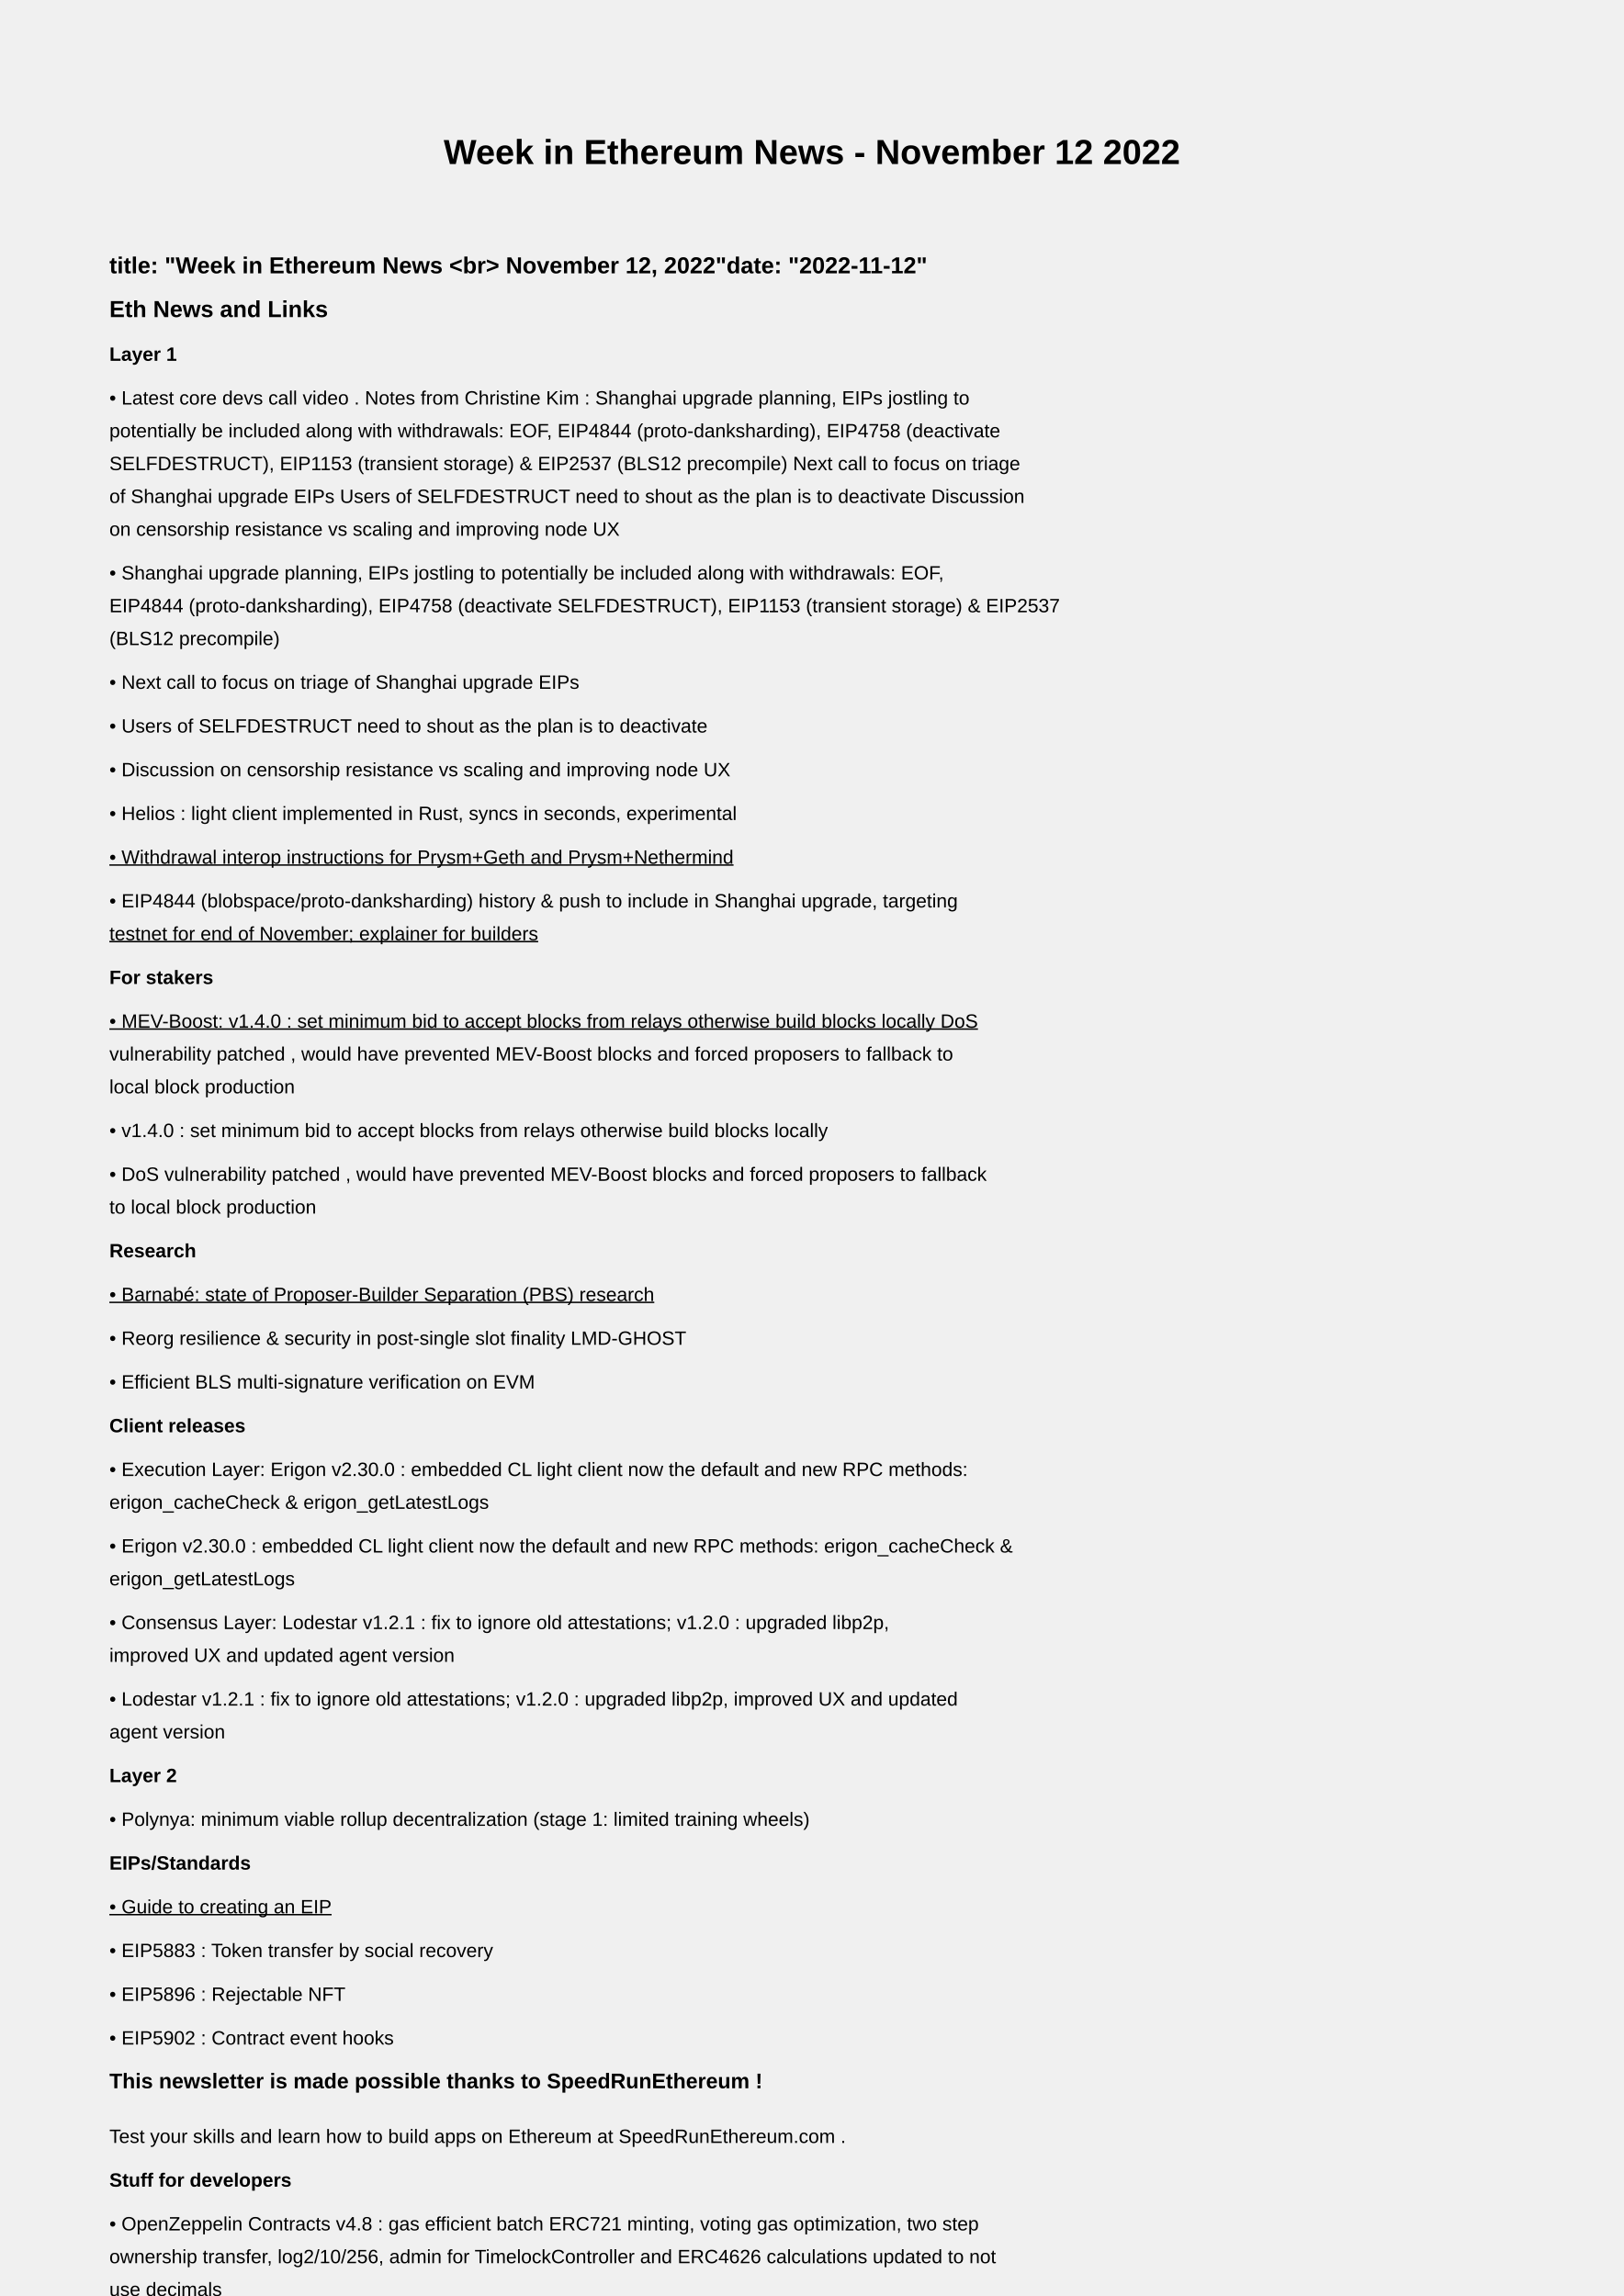
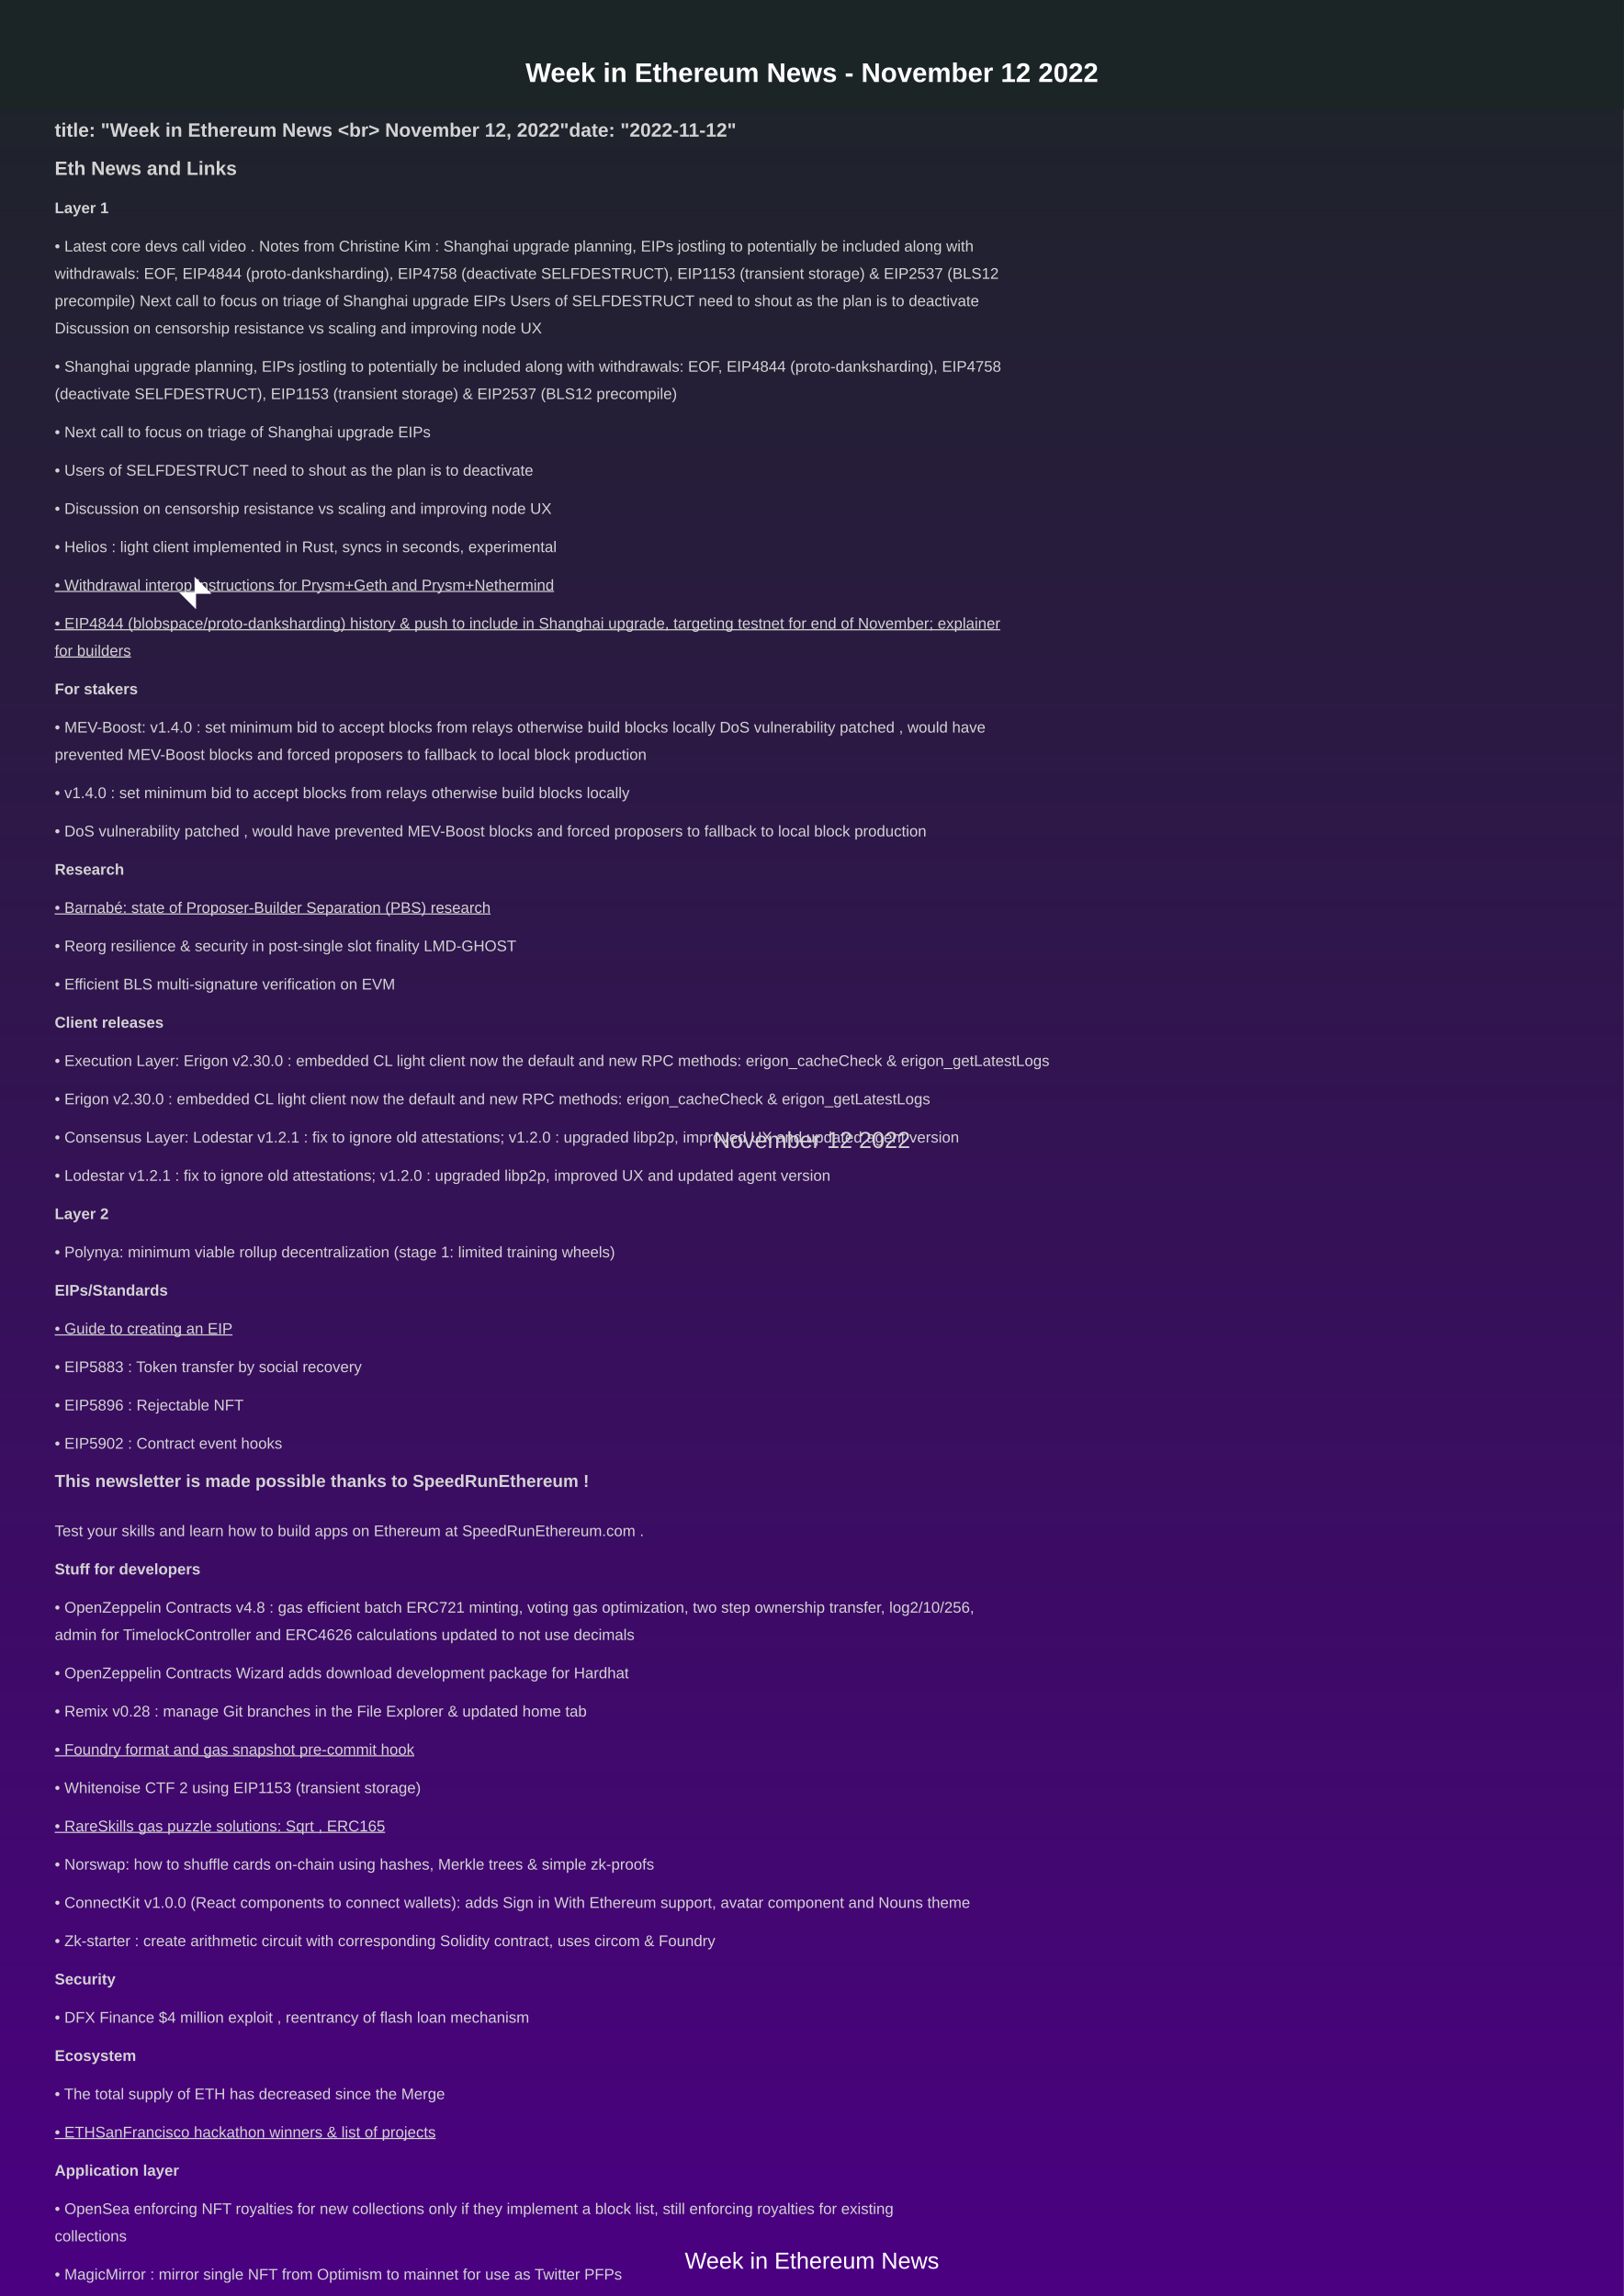
<svg xmlns="http://www.w3.org/2000/svg" width="297mm" height="420mm">
-   <rect width="100%" height="100%" fill="#f0f0f0" />
-   <text x="50%" y="30mm" font-size="18pt" text-anchor="middle" font-family="Arial" font-weight="bold">Week in Ethereum News - November 12 2022</text>
-   <text x="20mm" y="50mm" font-size="12pt" font-family="Arial" font-weight="bold" text-decoration="none">title: "Week in Ethereum News &lt;br&gt; November 12, 2022"
+   <defs>
+     <linearGradient id="bgGradient" x1="0%" y1="0%" x2="0%" y2="100%">
+       <stop offset="0%" style="stop-color:#1c2526;stop-opacity:1" />
+       <stop offset="100%" style="stop-color:#4b0082;stop-opacity:1" />
+     </linearGradient>
+   </defs>
+   <rect width="100%" height="100%" fill="url(#bgGradient)" />
+   <rect x="0" y="0" width="100%" height="20mm" fill="#1c2526" />
+   <text x="50%" y="15mm" font-size="14pt" text-anchor="middle" font-family="Arial" fill="#ffffff" font-weight="bold">Week in Ethereum News - November 12 2022</text>
+   <text x="50%" y="210mm" font-size="12pt" text-anchor="middle" font-family="Arial" fill="#d3d3d3">November 12 2022</text>
+   <text x="10mm" y="25mm" font-size="10pt" font-family="Arial" fill="#d3d3d3" font-weight="bold" text-decoration="none">title: "Week in Ethereum News &lt;br&gt; November 12, 2022"
date: "2022-11-12"</text>
-   <text x="20mm" y="58mm" font-size="12pt" font-family="Arial" font-weight="bold" text-decoration="none">Eth News and Links</text>
-   <text x="20mm" y="66mm" font-size="10pt" font-family="Arial" font-weight="bold" text-decoration="none">Layer 1</text>
-   <text x="20mm" y="74mm" font-size="10pt" font-family="Arial" font-weight="normal" text-decoration="none">• Latest core devs call video . Notes from Christine Kim : Shanghai upgrade planning, EIPs jostling to</text>
-   <text x="20mm" y="80mm" font-size="10pt" font-family="Arial" font-weight="normal" text-decoration="none">potentially be included along with withdrawals: EOF, EIP4844 (proto-danksharding), EIP4758 (deactivate</text>
-   <text x="20mm" y="86mm" font-size="10pt" font-family="Arial" font-weight="normal" text-decoration="none">SELFDESTRUCT), EIP1153 (transient storage) &amp; EIP2537 (BLS12 precompile) Next call to focus on triage</text>
-   <text x="20mm" y="92mm" font-size="10pt" font-family="Arial" font-weight="normal" text-decoration="none">of Shanghai upgrade EIPs Users of SELFDESTRUCT need to shout as the plan is to deactivate Discussion</text>
-   <text x="20mm" y="98mm" font-size="10pt" font-family="Arial" font-weight="normal" text-decoration="none">on censorship resistance vs scaling and improving node UX</text>
-   <text x="20mm" y="106mm" font-size="10pt" font-family="Arial" font-weight="normal" text-decoration="none">• Shanghai upgrade planning, EIPs jostling to potentially be included along with withdrawals: EOF,</text>
-   <text x="20mm" y="112mm" font-size="10pt" font-family="Arial" font-weight="normal" text-decoration="none">EIP4844 (proto-danksharding), EIP4758 (deactivate SELFDESTRUCT), EIP1153 (transient storage) &amp; EIP2537</text>
-   <text x="20mm" y="118mm" font-size="10pt" font-family="Arial" font-weight="normal" text-decoration="none">(BLS12 precompile)</text>
-   <text x="20mm" y="126mm" font-size="10pt" font-family="Arial" font-weight="normal" text-decoration="none">• Next call to focus on triage of Shanghai upgrade EIPs</text>
-   <text x="20mm" y="134mm" font-size="10pt" font-family="Arial" font-weight="normal" text-decoration="none">• Users of SELFDESTRUCT need to shout as the plan is to deactivate</text>
-   <text x="20mm" y="142mm" font-size="10pt" font-family="Arial" font-weight="normal" text-decoration="none">• Discussion on censorship resistance vs scaling and improving node UX</text>
-   <text x="20mm" y="150mm" font-size="10pt" font-family="Arial" font-weight="normal" text-decoration="none">• Helios : light client implemented in Rust, syncs in seconds, experimental</text>
-   <text x="20mm" y="158mm" font-size="10pt" font-family="Arial" font-weight="normal" text-decoration="underline">• Withdrawal interop instructions for Prysm+Geth and Prysm+Nethermind</text>
-   <text x="20mm" y="166mm" font-size="10pt" font-family="Arial" font-weight="normal" text-decoration="none">• EIP4844 (blobspace/proto-danksharding) history &amp; push to include in Shanghai upgrade, targeting</text>
-   <text x="20mm" y="172mm" font-size="10pt" font-family="Arial" font-weight="normal" text-decoration="underline">testnet for end of November; explainer for builders</text>
-   <text x="20mm" y="180mm" font-size="10pt" font-family="Arial" font-weight="bold" text-decoration="none">For stakers</text>
-   <text x="20mm" y="188mm" font-size="10pt" font-family="Arial" font-weight="normal" text-decoration="underline">• MEV-Boost: v1.4.0 : set minimum bid to accept blocks from relays otherwise build blocks locally DoS</text>
-   <text x="20mm" y="194mm" font-size="10pt" font-family="Arial" font-weight="normal" text-decoration="none">vulnerability patched , would have prevented MEV-Boost blocks and forced proposers to fallback to</text>
-   <text x="20mm" y="200mm" font-size="10pt" font-family="Arial" font-weight="normal" text-decoration="none">local block production</text>
-   <text x="20mm" y="208mm" font-size="10pt" font-family="Arial" font-weight="normal" text-decoration="none">• v1.4.0 : set minimum bid to accept blocks from relays otherwise build blocks locally</text>
-   <text x="20mm" y="216mm" font-size="10pt" font-family="Arial" font-weight="normal" text-decoration="none">• DoS vulnerability patched , would have prevented MEV-Boost blocks and forced proposers to fallback</text>
-   <text x="20mm" y="222mm" font-size="10pt" font-family="Arial" font-weight="normal" text-decoration="none">to local block production</text>
-   <text x="20mm" y="230mm" font-size="10pt" font-family="Arial" font-weight="bold" text-decoration="none">Research</text>
-   <text x="20mm" y="238mm" font-size="10pt" font-family="Arial" font-weight="normal" text-decoration="underline">• Barnabé: state of Proposer-Builder Separation (PBS) research</text>
-   <text x="20mm" y="246mm" font-size="10pt" font-family="Arial" font-weight="normal" text-decoration="none">• Reorg resilience &amp; security in post-single slot finality LMD-GHOST</text>
-   <text x="20mm" y="254mm" font-size="10pt" font-family="Arial" font-weight="normal" text-decoration="none">• Efficient BLS multi-signature verification on EVM</text>
-   <text x="20mm" y="262mm" font-size="10pt" font-family="Arial" font-weight="bold" text-decoration="none">Client releases</text>
-   <text x="20mm" y="270mm" font-size="10pt" font-family="Arial" font-weight="normal" text-decoration="none">• Execution Layer: Erigon v2.30.0 : embedded CL light client now the default and new RPC methods:</text>
-   <text x="20mm" y="276mm" font-size="10pt" font-family="Arial" font-weight="normal" text-decoration="none">erigon_cacheCheck &amp; erigon_getLatestLogs</text>
-   <text x="20mm" y="284mm" font-size="10pt" font-family="Arial" font-weight="normal" text-decoration="none">• Erigon v2.30.0 : embedded CL light client now the default and new RPC methods: erigon_cacheCheck &amp;</text>
-   <text x="20mm" y="290mm" font-size="10pt" font-family="Arial" font-weight="normal" text-decoration="none">erigon_getLatestLogs</text>
-   <text x="20mm" y="298mm" font-size="10pt" font-family="Arial" font-weight="normal" text-decoration="none">• Consensus Layer: Lodestar v1.2.1 : fix to ignore old attestations; v1.2.0 : upgraded libp2p,</text>
-   <text x="20mm" y="304mm" font-size="10pt" font-family="Arial" font-weight="normal" text-decoration="none">improved UX and updated agent version</text>
-   <text x="20mm" y="312mm" font-size="10pt" font-family="Arial" font-weight="normal" text-decoration="none">• Lodestar v1.2.1 : fix to ignore old attestations; v1.2.0 : upgraded libp2p, improved UX and updated</text>
-   <text x="20mm" y="318mm" font-size="10pt" font-family="Arial" font-weight="normal" text-decoration="none">agent version</text>
-   <text x="20mm" y="326mm" font-size="10pt" font-family="Arial" font-weight="bold" text-decoration="none">Layer 2</text>
-   <text x="20mm" y="334mm" font-size="10pt" font-family="Arial" font-weight="normal" text-decoration="none">• Polynya: minimum viable rollup decentralization (stage 1: limited training wheels)</text>
-   <text x="20mm" y="342mm" font-size="10pt" font-family="Arial" font-weight="bold" text-decoration="none">EIPs/Standards</text>
-   <text x="20mm" y="350mm" font-size="10pt" font-family="Arial" font-weight="normal" text-decoration="underline">• Guide to creating an EIP</text>
-   <text x="20mm" y="358mm" font-size="10pt" font-family="Arial" font-weight="normal" text-decoration="none">• EIP5883 : Token transfer by social recovery</text>
-   <text x="20mm" y="366mm" font-size="10pt" font-family="Arial" font-weight="normal" text-decoration="none">• EIP5896 : Rejectable NFT</text>
-   <text x="20mm" y="374mm" font-size="10pt" font-family="Arial" font-weight="normal" text-decoration="none">• EIP5902 : Contract event hooks</text>
-   <text x="20mm" y="382mm" font-size="11pt" font-family="Arial" font-weight="bold" text-decoration="none">This newsletter is made possible thanks to SpeedRunEthereum !</text>
-   <text x="20mm" y="392mm" font-size="10pt" font-family="Arial" font-weight="normal" text-decoration="none">Test your skills and learn how to build apps on Ethereum at SpeedRunEthereum.com .</text>
-   <text x="20mm" y="400mm" font-size="10pt" font-family="Arial" font-weight="bold" text-decoration="none">Stuff for developers</text>
-   <text x="20mm" y="408mm" font-size="10pt" font-family="Arial" font-weight="normal" text-decoration="none">• OpenZeppelin Contracts v4.8 : gas efficient batch ERC721 minting, voting gas optimization, two step</text>
-   <text x="20mm" y="414mm" font-size="10pt" font-family="Arial" font-weight="normal" text-decoration="none">ownership transfer, log2/10/256, admin for TimelockController and ERC4626 calculations updated to not</text>
-   <text x="20mm" y="420mm" font-size="10pt" font-family="Arial" font-weight="normal" text-decoration="none">use decimals</text>
-   <text x="20mm" y="428mm" font-size="10pt" font-family="Arial" font-weight="normal" text-decoration="none">• OpenZeppelin Contracts Wizard adds download development package for Hardhat</text>
-   <text x="20mm" y="436mm" font-size="10pt" font-family="Arial" font-weight="normal" text-decoration="none">• Remix v0.28 : manage Git branches in the File Explorer &amp; updated home tab</text>
-   <text x="20mm" y="444mm" font-size="10pt" font-family="Arial" font-weight="normal" text-decoration="underline">• Foundry format and gas snapshot pre-commit hook</text>
-   <text x="20mm" y="452mm" font-size="10pt" font-family="Arial" font-weight="normal" text-decoration="none">• Whitenoise CTF 2 using EIP1153 (transient storage)</text>
-   <text x="20mm" y="460mm" font-size="10pt" font-family="Arial" font-weight="normal" text-decoration="underline">• RareSkills gas puzzle solutions: Sqrt , ERC165</text>
-   <text x="20mm" y="468mm" font-size="10pt" font-family="Arial" font-weight="normal" text-decoration="none">• Norswap: how to shuffle cards on-chain using hashes, Merkle trees &amp; simple zk-proofs</text>
-   <text x="20mm" y="476mm" font-size="10pt" font-family="Arial" font-weight="normal" text-decoration="none">• ConnectKit v1.0.0 (React components to connect wallets): adds Sign in With Ethereum support, avatar</text>
-   <text x="20mm" y="482mm" font-size="10pt" font-family="Arial" font-weight="normal" text-decoration="none">component and Nouns theme</text>
-   <text x="20mm" y="490mm" font-size="10pt" font-family="Arial" font-weight="normal" text-decoration="none">• Zk-starter : create arithmetic circuit with corresponding Solidity contract, uses circom &amp; Foundry</text>
-   <text x="20mm" y="498mm" font-size="10pt" font-family="Arial" font-weight="bold" text-decoration="none">Security</text>
-   <text x="20mm" y="506mm" font-size="10pt" font-family="Arial" font-weight="normal" text-decoration="none">• DFX Finance $4 million exploit , reentrancy of flash loan mechanism</text>
-   <text x="20mm" y="514mm" font-size="10pt" font-family="Arial" font-weight="bold" text-decoration="none">Ecosystem</text>
-   <text x="20mm" y="522mm" font-size="10pt" font-family="Arial" font-weight="normal" text-decoration="none">• The total supply of ETH has decreased since the Merge</text>
-   <text x="20mm" y="530mm" font-size="10pt" font-family="Arial" font-weight="normal" text-decoration="underline">• ETHSanFrancisco hackathon winners &amp; list of projects</text>
-   <text x="20mm" y="538mm" font-size="10pt" font-family="Arial" font-weight="bold" text-decoration="none">Application layer</text>
-   <text x="20mm" y="546mm" font-size="10pt" font-family="Arial" font-weight="normal" text-decoration="none">• OpenSea enforcing NFT royalties for new collections only if they implement a block list, still</text>
-   <text x="20mm" y="552mm" font-size="10pt" font-family="Arial" font-weight="normal" text-decoration="none">enforcing royalties for existing collections</text>
-   <text x="20mm" y="560mm" font-size="10pt" font-family="Arial" font-weight="normal" text-decoration="none">• MagicMirror : mirror single NFT from Optimism to mainnet for use as Twitter PFPs</text>
-   <text x="20mm" y="568mm" font-size="10pt" font-family="Arial" font-weight="normal" text-decoration="none">• ENS merch : baseball cap embroidered with ENS name</text>
-   <text x="20mm" y="576mm" font-size="11pt" font-family="Arial" font-weight="bold" text-decoration="none">Job Listings</text>
-   <text x="20mm" y="584mm" font-size="10pt" font-family="Arial" font-weight="normal" text-decoration="underline">• EF Robust Incentives Group seek a research scientist</text>
-   <text x="20mm" y="592mm" font-size="10pt" font-family="Arial" font-weight="normal" text-decoration="none">• Avantgarde Finance seeking Full Stack Dev in Web3/DeFi to build on Enzyme</text>
-   <text x="20mm" y="600mm" font-size="10pt" font-family="Arial" font-weight="normal" text-decoration="none">• Project Manager wanted by EF for organizational &amp; team support</text>
-   <text x="20mm" y="608mm" font-size="10pt" font-family="Arial" font-weight="normal" text-decoration="underline">• EF are hiring a code integration tester</text>
-   <text x="20mm" y="616mm" font-size="10pt" font-family="Arial" font-weight="normal" text-decoration="none">Job listings: $600 for four issues (75 character limit), payable in ETH/DAI/USDC to abcoathup.eth on</text>
-   <text x="20mm" y="622mm" font-size="10pt" font-family="Arial" font-weight="normal" text-decoration="none">mainnet or Layer 2. Pay with one click using 3cities.  Questions? abcoathup at-gmail</text>
-   <text x="20mm" y="630mm" font-size="10pt" font-family="Arial" font-weight="bold" text-decoration="none">Regulation/business/tokens</text>
-   <text x="20mm" y="638mm" font-size="10pt" font-family="Arial" font-weight="normal" text-decoration="underline">• FTX blows up: Rekt gives the play-by-play on the FTX/Alameda implosion Bahamas Securities Commission</text>
-   <text x="20mm" y="644mm" font-size="10pt" font-family="Arial" font-weight="normal" text-decoration="none">freezes FTX assets [PDF] filed for bankruptcy &amp; SBF resigns BlockFi pauses withdrawals</text>
-   <text x="20mm" y="652mm" font-size="10pt" font-family="Arial" font-weight="normal" text-decoration="underline">• Rekt gives the play-by-play on the FTX/Alameda implosion</text>
-   <text x="20mm" y="660mm" font-size="10pt" font-family="Arial" font-weight="normal" text-decoration="none">• Bahamas Securities Commission freezes FTX assets [PDF]</text>
-   <text x="20mm" y="668mm" font-size="10pt" font-family="Arial" font-weight="normal" text-decoration="none">• filed for bankruptcy &amp; SBF resigns</text>
-   <text x="20mm" y="676mm" font-size="10pt" font-family="Arial" font-weight="normal" text-decoration="none">• BlockFi pauses withdrawals</text>
-   <text x="20mm" y="684mm" font-size="10pt" font-family="Arial" font-weight="normal" text-decoration="none">• OFAC recategorized Tornado Cash as banned and adds testnet contracts to banned list</text>
-   <text x="20mm" y="692mm" font-size="10pt" font-family="Arial" font-weight="normal" text-decoration="none">• SEC wins summary judgment against LBRY for not registering their token sale as a security offering</text>
-   <text x="20mm" y="700mm" font-size="10pt" font-family="Arial" font-weight="normal" text-decoration="none">• US seek to seize 50k BTC hacked from Silk Road in 2012</text>
-   <text x="20mm" y="708mm" font-size="10pt" font-family="Arial" font-weight="normal" text-decoration="none">• Auctioning off the reward paid to token holders for voting can increase robustness against</text>
-   <text x="20mm" y="714mm" font-size="10pt" font-family="Arial" font-weight="normal" text-decoration="none">governance attacks</text>
-   <text x="20mm" y="722mm" font-size="10pt" font-family="Arial" font-weight="bold" text-decoration="none">General</text>
-   <text x="20mm" y="730mm" font-size="10pt" font-family="Arial" font-weight="normal" text-decoration="underline">• Taylor Monahan: get your assets off exchanges and onto your own keys</text>
-   <text x="20mm" y="738mm" font-size="10pt" font-family="Arial" font-weight="normal" text-decoration="none">• David Mihal’s CryptoFlows : visualization of flow of value between chains</text>
-   <text x="20mm" y="746mm" font-size="10pt" font-family="Arial" font-weight="normal" text-decoration="none">• Checking univariate identities in linear time</text>
-   <text x="20mm" y="754mm" font-size="10pt" font-family="Arial" font-weight="normal" text-decoration="none">• Baloo : protocol for lookup tables, linear on the amount of lookups &amp; independent of table size</text>
-   <text x="20mm" y="762mm" font-size="10pt" font-family="Arial" font-weight="normal" text-decoration="underline">Follow @WeekinEthNews to find out what the most clicked links are. Follow @abcoathup and</text>
-   <text x="20mm" y="768mm" font-size="10pt" font-family="Arial" font-weight="normal" text-decoration="none">@evan_van_ness to get most of the week’s news in real time.</text>
-   <text x="20mm" y="776mm" font-size="10pt" font-family="Arial" font-weight="normal" text-decoration="underline">Permalink for this week’s issue: https://weekinethereumnews.com/week-in-ethereum-news-november-12-2022</text>
-   <text x="20mm" y="784mm" font-size="12pt" font-family="Arial" font-weight="bold" text-decoration="none">Upcoming Dates of Note</text>
-   <text x="20mm" y="792mm" font-size="10pt" font-family="Arial" font-weight="normal" text-decoration="none">(new/changes in bold )</text>
-   <text x="20mm" y="800mm" font-size="10pt" font-family="Arial" font-weight="bold" text-decoration="none">• Nov 18 – 0xPARC PARC Squad application deadline</text>
-   <text x="20mm" y="808mm" font-size="10pt" font-family="Arial" font-weight="normal" text-decoration="none">• Nov 20 – Clr.fund LatAm round ends</text>
-   <text x="20mm" y="816mm" font-size="10pt" font-family="Arial" font-weight="normal" text-decoration="underline">• Nov 25-27 – ETH Vietnam</text>
-   <text x="20mm" y="824mm" font-size="10pt" font-family="Arial" font-weight="normal" text-decoration="none">• Dec 1 – Columbia cryptoeconomics workshop (New York)</text>
-   <text x="20mm" y="832mm" font-size="10pt" font-family="Arial" font-weight="normal" text-decoration="none">• Dec 2-4 – ETHIndia (ETH Global)</text>
-   <text x="20mm" y="840mm" font-size="10pt" font-family="Arial" font-weight="normal" text-decoration="none">• Dec 5 – EF Layer 2 grants deadline</text>
-   <text x="20mm" y="848mm" font-size="10pt" font-family="Arial" font-weight="normal" text-decoration="underline">• Mar 2-5 – ETHDenver</text>
-   <text x="20mm" y="856mm" font-size="10pt" font-family="Arial" font-weight="normal" text-decoration="none">Sign up to receive this newsletter weekly</text>
+   <text x="10mm" y="32mm" font-size="10pt" font-family="Arial" fill="#d3d3d3" font-weight="bold" text-decoration="none">Eth News and Links</text>
+   <text x="10mm" y="39mm" font-size="8pt" font-family="Arial" fill="#d3d3d3" font-weight="bold" text-decoration="none">Layer 1</text>
+   <text x="10mm" y="46mm" font-size="8pt" font-family="Arial" fill="#d3d3d3" font-weight="normal" text-decoration="none">• Latest core devs call video . Notes from Christine Kim : Shanghai upgrade planning, EIPs jostling to potentially be included along with</text>
+   <text x="10mm" y="51mm" font-size="8pt" font-family="Arial" fill="#d3d3d3" font-weight="normal" text-decoration="none">withdrawals: EOF, EIP4844 (proto-danksharding), EIP4758 (deactivate SELFDESTRUCT), EIP1153 (transient storage) &amp; EIP2537 (BLS12</text>
+   <text x="10mm" y="56mm" font-size="8pt" font-family="Arial" fill="#d3d3d3" font-weight="normal" text-decoration="none">precompile) Next call to focus on triage of Shanghai upgrade EIPs Users of SELFDESTRUCT need to shout as the plan is to deactivate</text>
+   <text x="10mm" y="61mm" font-size="8pt" font-family="Arial" fill="#d3d3d3" font-weight="normal" text-decoration="none">Discussion on censorship resistance vs scaling and improving node UX</text>
+   <text x="10mm" y="68mm" font-size="8pt" font-family="Arial" fill="#d3d3d3" font-weight="normal" text-decoration="none">• Shanghai upgrade planning, EIPs jostling to potentially be included along with withdrawals: EOF, EIP4844 (proto-danksharding), EIP4758</text>
+   <text x="10mm" y="73mm" font-size="8pt" font-family="Arial" fill="#d3d3d3" font-weight="normal" text-decoration="none">(deactivate SELFDESTRUCT), EIP1153 (transient storage) &amp; EIP2537 (BLS12 precompile)</text>
+   <text x="10mm" y="80mm" font-size="8pt" font-family="Arial" fill="#d3d3d3" font-weight="normal" text-decoration="none">• Next call to focus on triage of Shanghai upgrade EIPs</text>
+   <text x="10mm" y="87mm" font-size="8pt" font-family="Arial" fill="#d3d3d3" font-weight="normal" text-decoration="none">• Users of SELFDESTRUCT need to shout as the plan is to deactivate</text>
+   <text x="10mm" y="94mm" font-size="8pt" font-family="Arial" fill="#d3d3d3" font-weight="normal" text-decoration="none">• Discussion on censorship resistance vs scaling and improving node UX</text>
+   <text x="10mm" y="101mm" font-size="8pt" font-family="Arial" fill="#d3d3d3" font-weight="normal" text-decoration="none">• Helios : light client implemented in Rust, syncs in seconds, experimental</text>
+   <text x="10mm" y="108mm" font-size="8pt" font-family="Arial" fill="#d3d3d3" font-weight="normal" text-decoration="underline">• Withdrawal interop instructions for Prysm+Geth and Prysm+Nethermind</text>
+   <text x="10mm" y="115mm" font-size="8pt" font-family="Arial" fill="#d3d3d3" font-weight="normal" text-decoration="underline">• EIP4844 (blobspace/proto-danksharding) history &amp; push to include in Shanghai upgrade, targeting testnet for end of November; explainer</text>
+   <text x="10mm" y="120mm" font-size="8pt" font-family="Arial" fill="#d3d3d3" font-weight="normal" text-decoration="underline">for builders</text>
+   <text x="10mm" y="127mm" font-size="8pt" font-family="Arial" fill="#d3d3d3" font-weight="bold" text-decoration="none">For stakers</text>
+   <text x="10mm" y="134mm" font-size="8pt" font-family="Arial" fill="#d3d3d3" font-weight="normal" text-decoration="none">• MEV-Boost: v1.4.0 : set minimum bid to accept blocks from relays otherwise build blocks locally DoS vulnerability patched , would have</text>
+   <text x="10mm" y="139mm" font-size="8pt" font-family="Arial" fill="#d3d3d3" font-weight="normal" text-decoration="none">prevented MEV-Boost blocks and forced proposers to fallback to local block production</text>
+   <text x="10mm" y="146mm" font-size="8pt" font-family="Arial" fill="#d3d3d3" font-weight="normal" text-decoration="none">• v1.4.0 : set minimum bid to accept blocks from relays otherwise build blocks locally</text>
+   <text x="10mm" y="153mm" font-size="8pt" font-family="Arial" fill="#d3d3d3" font-weight="normal" text-decoration="none">• DoS vulnerability patched , would have prevented MEV-Boost blocks and forced proposers to fallback to local block production</text>
+   <text x="10mm" y="160mm" font-size="8pt" font-family="Arial" fill="#d3d3d3" font-weight="bold" text-decoration="none">Research</text>
+   <text x="10mm" y="167mm" font-size="8pt" font-family="Arial" fill="#d3d3d3" font-weight="normal" text-decoration="underline">• Barnabé: state of Proposer-Builder Separation (PBS) research</text>
+   <text x="10mm" y="174mm" font-size="8pt" font-family="Arial" fill="#d3d3d3" font-weight="normal" text-decoration="none">• Reorg resilience &amp; security in post-single slot finality LMD-GHOST</text>
+   <text x="10mm" y="181mm" font-size="8pt" font-family="Arial" fill="#d3d3d3" font-weight="normal" text-decoration="none">• Efficient BLS multi-signature verification on EVM</text>
+   <text x="10mm" y="188mm" font-size="8pt" font-family="Arial" fill="#d3d3d3" font-weight="bold" text-decoration="none">Client releases</text>
+   <text x="10mm" y="195mm" font-size="8pt" font-family="Arial" fill="#d3d3d3" font-weight="normal" text-decoration="none">• Execution Layer: Erigon v2.30.0 : embedded CL light client now the default and new RPC methods: erigon_cacheCheck &amp; erigon_getLatestLogs</text>
+   <text x="10mm" y="202mm" font-size="8pt" font-family="Arial" fill="#d3d3d3" font-weight="normal" text-decoration="none">• Erigon v2.30.0 : embedded CL light client now the default and new RPC methods: erigon_cacheCheck &amp; erigon_getLatestLogs</text>
+   <text x="10mm" y="209mm" font-size="8pt" font-family="Arial" fill="#d3d3d3" font-weight="normal" text-decoration="none">• Consensus Layer: Lodestar v1.2.1 : fix to ignore old attestations; v1.2.0 : upgraded libp2p, improved UX and updated agent version</text>
+   <text x="10mm" y="216mm" font-size="8pt" font-family="Arial" fill="#d3d3d3" font-weight="normal" text-decoration="none">• Lodestar v1.2.1 : fix to ignore old attestations; v1.2.0 : upgraded libp2p, improved UX and updated agent version</text>
+   <text x="10mm" y="223mm" font-size="8pt" font-family="Arial" fill="#d3d3d3" font-weight="bold" text-decoration="none">Layer 2</text>
+   <text x="10mm" y="230mm" font-size="8pt" font-family="Arial" fill="#d3d3d3" font-weight="normal" text-decoration="none">• Polynya: minimum viable rollup decentralization (stage 1: limited training wheels)</text>
+   <text x="10mm" y="237mm" font-size="8pt" font-family="Arial" fill="#d3d3d3" font-weight="bold" text-decoration="none">EIPs/Standards</text>
+   <text x="10mm" y="244mm" font-size="8pt" font-family="Arial" fill="#d3d3d3" font-weight="normal" text-decoration="underline">• Guide to creating an EIP</text>
+   <text x="10mm" y="251mm" font-size="8pt" font-family="Arial" fill="#d3d3d3" font-weight="normal" text-decoration="none">• EIP5883 : Token transfer by social recovery</text>
+   <text x="10mm" y="258mm" font-size="8pt" font-family="Arial" fill="#d3d3d3" font-weight="normal" text-decoration="none">• EIP5896 : Rejectable NFT</text>
+   <text x="10mm" y="265mm" font-size="8pt" font-family="Arial" fill="#d3d3d3" font-weight="normal" text-decoration="none">• EIP5902 : Contract event hooks</text>
+   <text x="10mm" y="272mm" font-size="9pt" font-family="Arial" fill="#d3d3d3" font-weight="bold" text-decoration="none">This newsletter is made possible thanks to SpeedRunEthereum !</text>
+   <text x="10mm" y="281mm" font-size="8pt" font-family="Arial" fill="#d3d3d3" font-weight="normal" text-decoration="none">Test your skills and learn how to build apps on Ethereum at SpeedRunEthereum.com .</text>
+   <text x="10mm" y="288mm" font-size="8pt" font-family="Arial" fill="#d3d3d3" font-weight="bold" text-decoration="none">Stuff for developers</text>
+   <text x="10mm" y="295mm" font-size="8pt" font-family="Arial" fill="#d3d3d3" font-weight="normal" text-decoration="none">• OpenZeppelin Contracts v4.8 : gas efficient batch ERC721 minting, voting gas optimization, two step ownership transfer, log2/10/256,</text>
+   <text x="10mm" y="300mm" font-size="8pt" font-family="Arial" fill="#d3d3d3" font-weight="normal" text-decoration="none">admin for TimelockController and ERC4626 calculations updated to not use decimals</text>
+   <text x="10mm" y="307mm" font-size="8pt" font-family="Arial" fill="#d3d3d3" font-weight="normal" text-decoration="none">• OpenZeppelin Contracts Wizard adds download development package for Hardhat</text>
+   <text x="10mm" y="314mm" font-size="8pt" font-family="Arial" fill="#d3d3d3" font-weight="normal" text-decoration="none">• Remix v0.28 : manage Git branches in the File Explorer &amp; updated home tab</text>
+   <text x="10mm" y="321mm" font-size="8pt" font-family="Arial" fill="#d3d3d3" font-weight="normal" text-decoration="underline">• Foundry format and gas snapshot pre-commit hook</text>
+   <text x="10mm" y="328mm" font-size="8pt" font-family="Arial" fill="#d3d3d3" font-weight="normal" text-decoration="none">• Whitenoise CTF 2 using EIP1153 (transient storage)</text>
+   <text x="10mm" y="335mm" font-size="8pt" font-family="Arial" fill="#d3d3d3" font-weight="normal" text-decoration="underline">• RareSkills gas puzzle solutions: Sqrt , ERC165</text>
+   <text x="10mm" y="342mm" font-size="8pt" font-family="Arial" fill="#d3d3d3" font-weight="normal" text-decoration="none">• Norswap: how to shuffle cards on-chain using hashes, Merkle trees &amp; simple zk-proofs</text>
+   <text x="10mm" y="349mm" font-size="8pt" font-family="Arial" fill="#d3d3d3" font-weight="normal" text-decoration="none">• ConnectKit v1.0.0 (React components to connect wallets): adds Sign in With Ethereum support, avatar component and Nouns theme</text>
+   <text x="10mm" y="356mm" font-size="8pt" font-family="Arial" fill="#d3d3d3" font-weight="normal" text-decoration="none">• Zk-starter : create arithmetic circuit with corresponding Solidity contract, uses circom &amp; Foundry</text>
+   <text x="10mm" y="363mm" font-size="8pt" font-family="Arial" fill="#d3d3d3" font-weight="bold" text-decoration="none">Security</text>
+   <text x="10mm" y="370mm" font-size="8pt" font-family="Arial" fill="#d3d3d3" font-weight="normal" text-decoration="none">• DFX Finance $4 million exploit , reentrancy of flash loan mechanism</text>
+   <text x="10mm" y="377mm" font-size="8pt" font-family="Arial" fill="#d3d3d3" font-weight="bold" text-decoration="none">Ecosystem</text>
+   <text x="10mm" y="384mm" font-size="8pt" font-family="Arial" fill="#d3d3d3" font-weight="normal" text-decoration="none">• The total supply of ETH has decreased since the Merge</text>
+   <text x="10mm" y="391mm" font-size="8pt" font-family="Arial" fill="#d3d3d3" font-weight="normal" text-decoration="underline">• ETHSanFrancisco hackathon winners &amp; list of projects</text>
+   <text x="10mm" y="398mm" font-size="8pt" font-family="Arial" fill="#d3d3d3" font-weight="bold" text-decoration="none">Application layer</text>
+   <text x="10mm" y="405mm" font-size="8pt" font-family="Arial" fill="#d3d3d3" font-weight="normal" text-decoration="none">• OpenSea enforcing NFT royalties for new collections only if they implement a block list, still enforcing royalties for existing</text>
+   <text x="10mm" y="410mm" font-size="8pt" font-family="Arial" fill="#d3d3d3" font-weight="normal" text-decoration="none">collections</text>
+   <text x="10mm" y="417mm" font-size="8pt" font-family="Arial" fill="#d3d3d3" font-weight="normal" text-decoration="none">• MagicMirror : mirror single NFT from Optimism to mainnet for use as Twitter PFPs</text>
+   <text x="10mm" y="424mm" font-size="8pt" font-family="Arial" fill="#d3d3d3" font-weight="normal" text-decoration="none">• ENS merch : baseball cap embroidered with ENS name</text>
+   <text x="10mm" y="431mm" font-size="9pt" font-family="Arial" fill="#d3d3d3" font-weight="bold" text-decoration="none">Job Listings</text>
+   <text x="10mm" y="438mm" font-size="8pt" font-family="Arial" fill="#d3d3d3" font-weight="normal" text-decoration="underline">• EF Robust Incentives Group seek a research scientist</text>
+   <text x="10mm" y="445mm" font-size="8pt" font-family="Arial" fill="#d3d3d3" font-weight="normal" text-decoration="none">• Avantgarde Finance seeking Full Stack Dev in Web3/DeFi to build on Enzyme</text>
+   <text x="10mm" y="452mm" font-size="8pt" font-family="Arial" fill="#d3d3d3" font-weight="normal" text-decoration="none">• Project Manager wanted by EF for organizational &amp; team support</text>
+   <text x="10mm" y="459mm" font-size="8pt" font-family="Arial" fill="#d3d3d3" font-weight="normal" text-decoration="underline">• EF are hiring a code integration tester</text>
+   <text x="10mm" y="466mm" font-size="8pt" font-family="Arial" fill="#d3d3d3" font-weight="normal" text-decoration="underline">Job listings: $600 for four issues (75 character limit), payable in ETH/DAI/USDC to abcoathup.eth on mainnet or Layer 2. Pay with one</text>
+   <text x="10mm" y="471mm" font-size="8pt" font-family="Arial" fill="#d3d3d3" font-weight="normal" text-decoration="none">click using 3cities.  Questions? abcoathup at-gmail</text>
+   <text x="10mm" y="478mm" font-size="8pt" font-family="Arial" fill="#d3d3d3" font-weight="bold" text-decoration="none">Regulation/business/tokens</text>
+   <text x="10mm" y="485mm" font-size="8pt" font-family="Arial" fill="#d3d3d3" font-weight="normal" text-decoration="underline">• FTX blows up: Rekt gives the play-by-play on the FTX/Alameda implosion Bahamas Securities Commission freezes FTX assets [PDF] filed for</text>
+   <text x="10mm" y="490mm" font-size="8pt" font-family="Arial" fill="#d3d3d3" font-weight="normal" text-decoration="none">bankruptcy &amp; SBF resigns BlockFi pauses withdrawals</text>
+   <text x="10mm" y="497mm" font-size="8pt" font-family="Arial" fill="#d3d3d3" font-weight="normal" text-decoration="underline">• Rekt gives the play-by-play on the FTX/Alameda implosion</text>
+   <text x="10mm" y="504mm" font-size="8pt" font-family="Arial" fill="#d3d3d3" font-weight="normal" text-decoration="none">• Bahamas Securities Commission freezes FTX assets [PDF]</text>
+   <text x="10mm" y="511mm" font-size="8pt" font-family="Arial" fill="#d3d3d3" font-weight="normal" text-decoration="none">• filed for bankruptcy &amp; SBF resigns</text>
+   <text x="10mm" y="518mm" font-size="8pt" font-family="Arial" fill="#d3d3d3" font-weight="normal" text-decoration="none">• BlockFi pauses withdrawals</text>
+   <text x="10mm" y="525mm" font-size="8pt" font-family="Arial" fill="#d3d3d3" font-weight="normal" text-decoration="none">• OFAC recategorized Tornado Cash as banned and adds testnet contracts to banned list</text>
+   <text x="10mm" y="532mm" font-size="8pt" font-family="Arial" fill="#d3d3d3" font-weight="normal" text-decoration="none">• SEC wins summary judgment against LBRY for not registering their token sale as a security offering</text>
+   <text x="10mm" y="539mm" font-size="8pt" font-family="Arial" fill="#d3d3d3" font-weight="normal" text-decoration="none">• US seek to seize 50k BTC hacked from Silk Road in 2012</text>
+   <text x="10mm" y="546mm" font-size="8pt" font-family="Arial" fill="#d3d3d3" font-weight="normal" text-decoration="none">• Auctioning off the reward paid to token holders for voting can increase robustness against governance attacks</text>
+   <text x="10mm" y="553mm" font-size="8pt" font-family="Arial" fill="#d3d3d3" font-weight="bold" text-decoration="none">General</text>
+   <text x="10mm" y="560mm" font-size="8pt" font-family="Arial" fill="#d3d3d3" font-weight="normal" text-decoration="underline">• Taylor Monahan: get your assets off exchanges and onto your own keys</text>
+   <text x="10mm" y="567mm" font-size="8pt" font-family="Arial" fill="#d3d3d3" font-weight="normal" text-decoration="none">• David Mihal’s CryptoFlows : visualization of flow of value between chains</text>
+   <text x="10mm" y="574mm" font-size="8pt" font-family="Arial" fill="#d3d3d3" font-weight="normal" text-decoration="none">• Checking univariate identities in linear time</text>
+   <text x="10mm" y="581mm" font-size="8pt" font-family="Arial" fill="#d3d3d3" font-weight="normal" text-decoration="none">• Baloo : protocol for lookup tables, linear on the amount of lookups &amp; independent of table size</text>
+   <text x="10mm" y="588mm" font-size="8pt" font-family="Arial" fill="#d3d3d3" font-weight="normal" text-decoration="none">Follow @WeekinEthNews to find out what the most clicked links are. Follow @abcoathup and @evan_van_ness to get most of the week’s news in</text>
+   <text x="10mm" y="593mm" font-size="8pt" font-family="Arial" fill="#d3d3d3" font-weight="normal" text-decoration="none">real time.</text>
+   <text x="10mm" y="600mm" font-size="8pt" font-family="Arial" fill="#d3d3d3" font-weight="normal" text-decoration="underline">Permalink for this week’s issue: https://weekinethereumnews.com/week-in-ethereum-news-november-12-2022</text>
+   <text x="10mm" y="607mm" font-size="10pt" font-family="Arial" fill="#d3d3d3" font-weight="bold" text-decoration="none">Upcoming Dates of Note</text>
+   <text x="10mm" y="614mm" font-size="8pt" font-family="Arial" fill="#d3d3d3" font-weight="normal" text-decoration="none">(new/changes in bold )</text>
+   <text x="10mm" y="621mm" font-size="8pt" font-family="Arial" fill="#d3d3d3" font-weight="bold" text-decoration="none">• Nov 18 – 0xPARC PARC Squad application deadline</text>
+   <text x="10mm" y="628mm" font-size="8pt" font-family="Arial" fill="#d3d3d3" font-weight="normal" text-decoration="none">• Nov 20 – Clr.fund LatAm round ends</text>
+   <text x="10mm" y="635mm" font-size="8pt" font-family="Arial" fill="#d3d3d3" font-weight="normal" text-decoration="underline">• Nov 25-27 – ETH Vietnam</text>
+   <text x="10mm" y="642mm" font-size="8pt" font-family="Arial" fill="#d3d3d3" font-weight="normal" text-decoration="none">• Dec 1 – Columbia cryptoeconomics workshop (New York)</text>
+   <text x="10mm" y="649mm" font-size="8pt" font-family="Arial" fill="#d3d3d3" font-weight="normal" text-decoration="none">• Dec 2-4 – ETHIndia (ETH Global)</text>
+   <text x="10mm" y="656mm" font-size="8pt" font-family="Arial" fill="#d3d3d3" font-weight="normal" text-decoration="none">• Dec 5 – EF Layer 2 grants deadline</text>
+   <text x="10mm" y="663mm" font-size="8pt" font-family="Arial" fill="#d3d3d3" font-weight="normal" text-decoration="underline">• Mar 2-5 – ETHDenver</text>
+   <text x="10mm" y="670mm" font-size="8pt" font-family="Arial" fill="#d3d3d3" font-weight="normal" text-decoration="none">Sign up to receive this newsletter weekly</text>
+   <g transform="translate(135, 400) scale(0.5)">
+     <polygon points="0,0 20,20 -20,20 0,40" fill="#ffffff" stroke="#ffffff" stroke-width="2" />
+   </g>
+   <text x="50%" y="415mm" font-size="12pt" text-anchor="middle" font-family="Arial" fill="#ffffff">Week in Ethereum News</text>
</svg>
